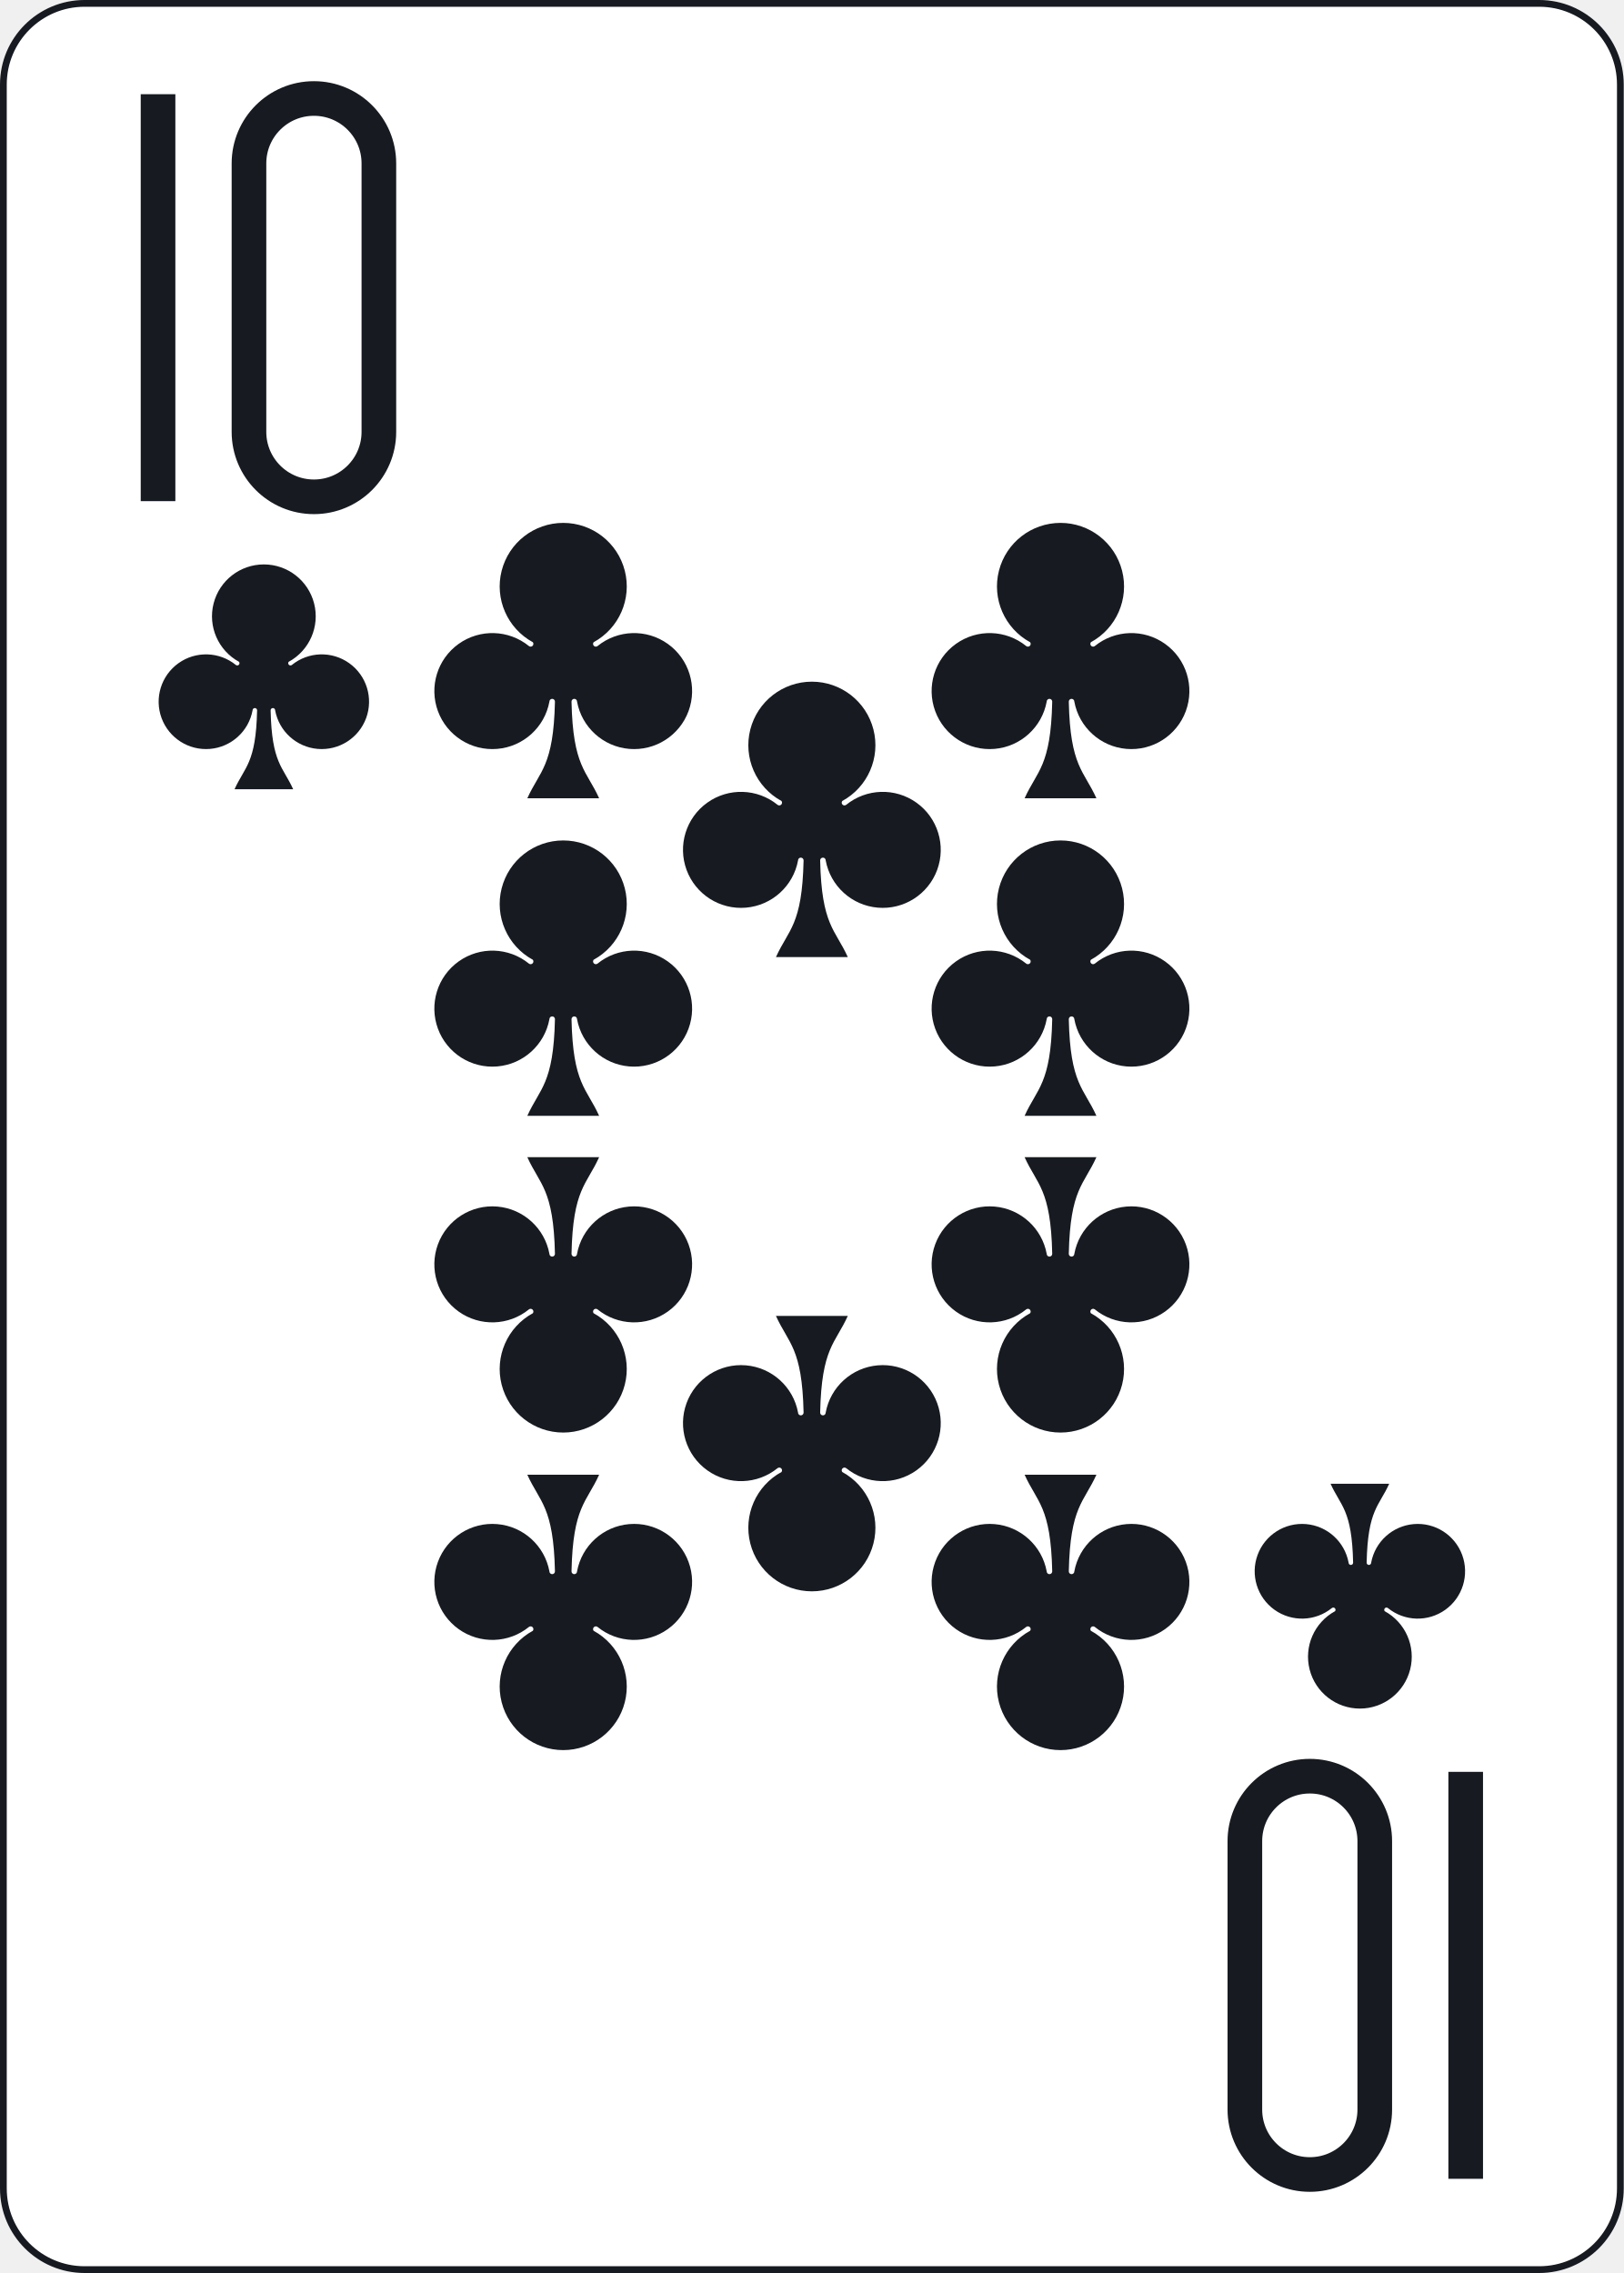
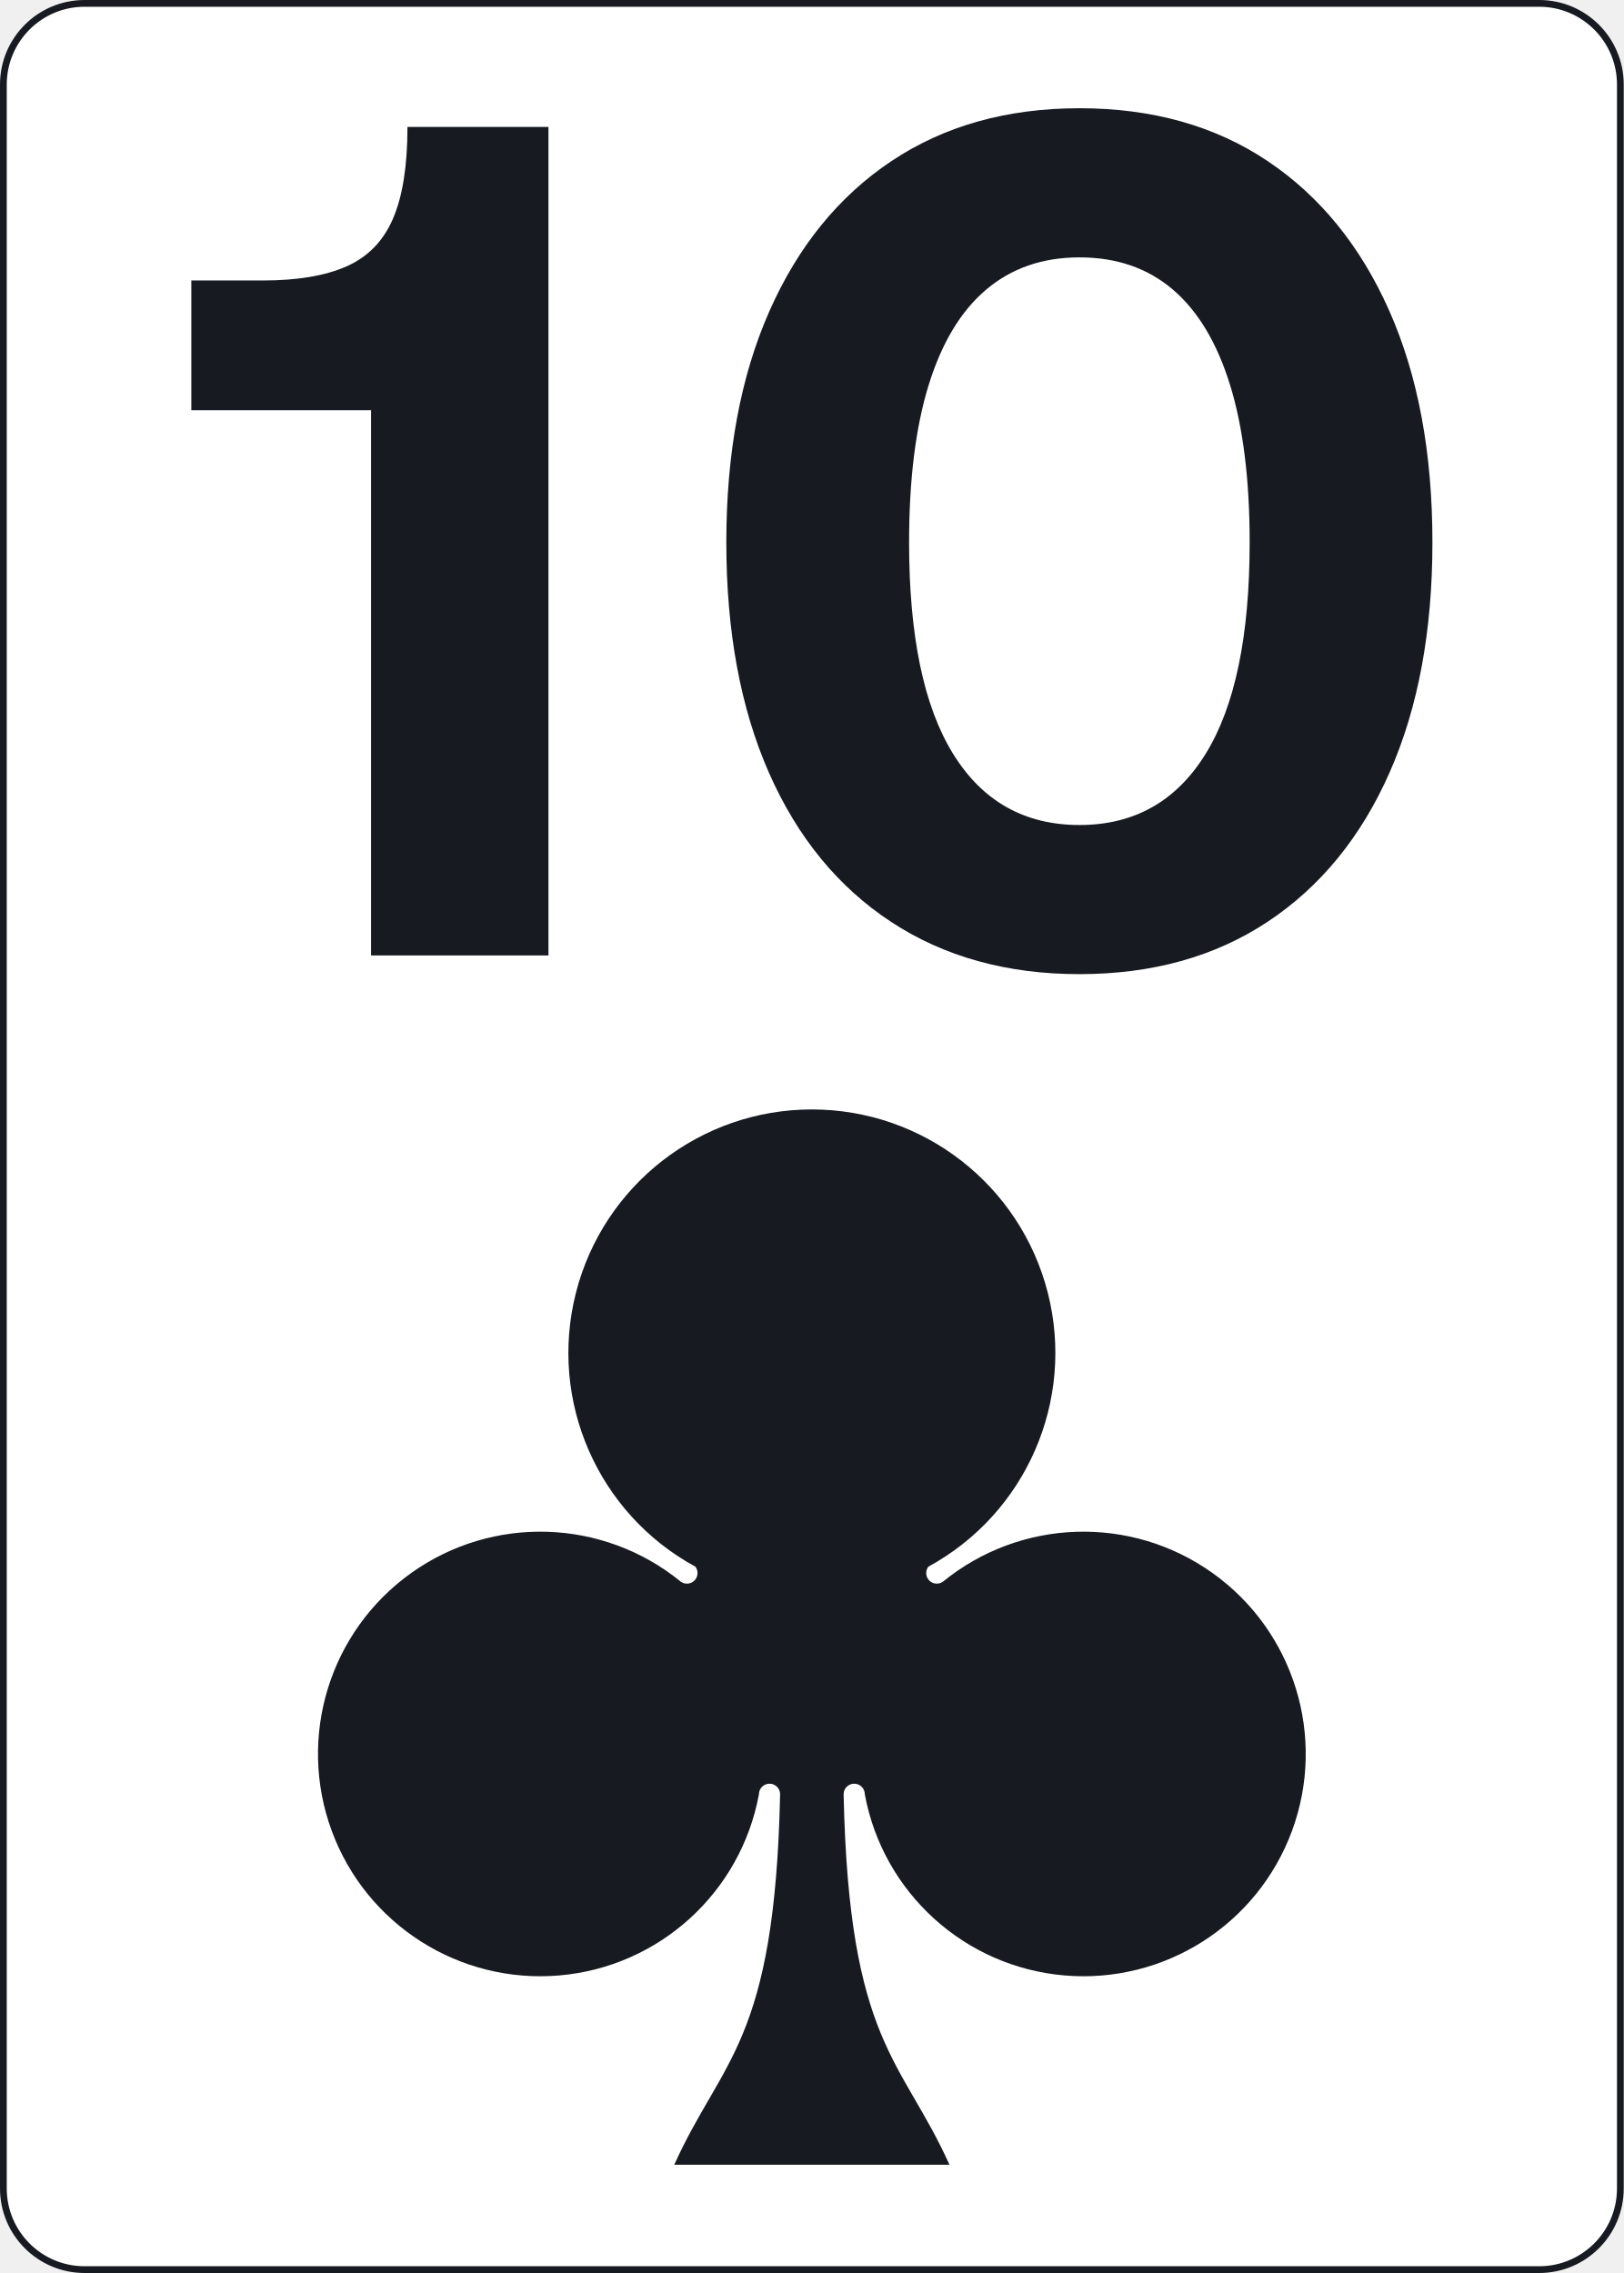
- <svg xmlns="http://www.w3.org/2000/svg" xmlns:xlink="http://www.w3.org/1999/xlink" class="card" face="TC" height="3.5in" preserveAspectRatio="none" viewBox="-120 -168 240 336" width="2.5in">
-   <defs>
-     <symbol id="SCT" viewBox="-600 -600 1200 1200" preserveAspectRatio="xMinYMid">
-       <path d="M30 150C35 385 85 400 130 500L-130 500C-85 400 -35 385 -30 150A10 10 0 0 0 -50 150A210 210 0 1 1 -124 -51A10 10 0 0 0 -110 -65A230 230 0 1 1 110 -65A10 10 0 0 0 124 -51A210 210 0 1 1 50 150A10 10 0 0 0 30 150Z" fill="#171b21" />
-     </symbol>
-     <symbol id="VCT" viewBox="-500 -500 1000 1000" preserveAspectRatio="xMinYMid">
-       <path d="M-260 430L-260 -430M-50 0L-50 -310A150 150 0 0 1 250 -310L250 310A150 150 0 0 1 -50 310Z" stroke="#171b21" stroke-width="80" stroke-linecap="square" stroke-miterlimit="1.5" fill="none" />
-     </symbol>
-   </defs>
-   <rect width="239" height="335" x="-119.5" y="-167.5" rx="12" ry="12" fill="white" stroke="#171b21" />
-   <g transform="scale(0.7)">
-     <use xlink:href="#SCT" height="70" width="70" x="-87.501" y="-135.588" />
-     <use xlink:href="#SCT" height="70" width="70" x="17.501" y="-135.588" />
-     <use xlink:href="#SCT" height="70" width="70" x="-87.501" y="-68.529" />
-     <use xlink:href="#SCT" height="70" width="70" x="17.501" y="-68.529" />
-     <use xlink:href="#SCT" height="70" width="70" x="-35" y="-102.058" />
-     <g transform="rotate(180)">
-       <use xlink:href="#SCT" height="70" width="70" x="-87.501" y="-135.588" />
-       <use xlink:href="#SCT" height="70" width="70" x="17.501" y="-135.588" />
-       <use xlink:href="#SCT" height="70" width="70" x="-87.501" y="-68.529" />
-       <use xlink:href="#SCT" height="70" width="70" x="17.501" y="-68.529" />
-       <use xlink:href="#SCT" height="70" width="70" x="-35" y="-102.058" />
-     </g>
-   </g>
-   <g>
-     <use xlink:href="#VCT" height="64" width="64" x="-112" y="-156" />
-     <use xlink:href="#SCT" height="40" width="40" x="-101" y="-88" />
-   </g>
-   <g transform="rotate(180)">
-     <use xlink:href="#VCT" height="64" width="64" x="-112" y="-156" />
-     <use xlink:href="#SCT" height="40" width="40" x="-101" y="-88" />
+ <svg xmlns="http://www.w3.org/2000/svg" class="card" face="TC" viewBox="-120 -168 240 336" width="240" height="336">
+   <rect x="-119.5" y="-167.5" width="239" height="335" rx="12" fill="white" stroke="#171b21" />
+   <g fill="#171b21">
+     <path id="rank" d="M-65.156 -26.76V-107.356H-91.722V-126.538H-81.164Q-73.505 -126.538 -68.778 -128.625Q-64.052 -130.713 -61.913 -135.681Q-59.774 -140.649 -59.774 -149.24H-38.935V-26.76ZM39.556 -24Q23.478 -24 11.731 -31.711Q-0.017 -39.422 -6.331 -53.74Q-12.645 -68.058 -12.645 -87.827Q-12.645 -107.597 -6.279 -122.001Q0.086 -136.405 11.782 -144.203Q23.478 -152 39.556 -152Q55.702 -152 67.347 -144.203Q78.991 -136.405 85.356 -122.036Q91.722 -107.666 91.722 -87.827Q91.722 -68.162 85.408 -53.844Q79.094 -39.526 67.398 -31.763Q55.702 -24 39.556 -24ZM39.556 -46.046Q51.7 -46.046 58.204 -56.569Q64.708 -67.092 64.708 -87.827Q64.708 -101.732 61.809 -111.099Q58.911 -120.466 53.339 -125.21Q47.767 -129.954 39.556 -129.954Q31.413 -129.954 25.79 -125.21Q20.166 -120.466 17.268 -111.099Q14.369 -101.732 14.369 -87.827Q14.369 -67.092 20.873 -56.569Q27.377 -46.046 39.556 -46.046Z" />
+     <path id="suit" d="M4.694 97.235C5.476 134.006 13.3 136.353 20.341 152H-20.341C-13.3 136.353 -5.476 134.006 -4.694 97.235C-4.694 96.371 -5.395 95.67 -6.259 95.67C-7.123 95.67 -7.824 96.371 -7.824 97.235C-10.508 111.791 -22.594 122.755 -37.342 124.015C-52.09 125.274 -65.859 116.518 -70.973 102.627C-76.087 88.737 -71.282 73.143 -59.239 64.538C-47.195 55.934 -30.885 56.444 -19.402 65.784C-18.779 66.252 -17.908 66.19 -17.357 65.639C-16.807 65.089 -16.745 64.217 -17.212 63.594C-31.663 55.724 -38.936 39.054 -34.875 23.108C-30.815 7.161 -16.455 -4 -0 -4C16.455 -4 30.815 7.161 34.875 23.108C38.936 39.054 31.663 55.724 17.212 63.594C16.745 64.217 16.807 65.089 17.357 65.639C17.908 66.19 18.779 66.252 19.402 65.784C30.885 56.444 47.195 55.934 59.239 64.538C71.282 73.143 76.087 88.737 70.973 102.627C65.859 116.518 52.09 125.274 37.342 124.015C22.594 122.755 10.508 111.791 7.824 97.235C7.824 96.371 7.123 95.67 6.259 95.67C5.395 95.67 4.694 96.371 4.694 97.235Z" />
  </g>
</svg>
